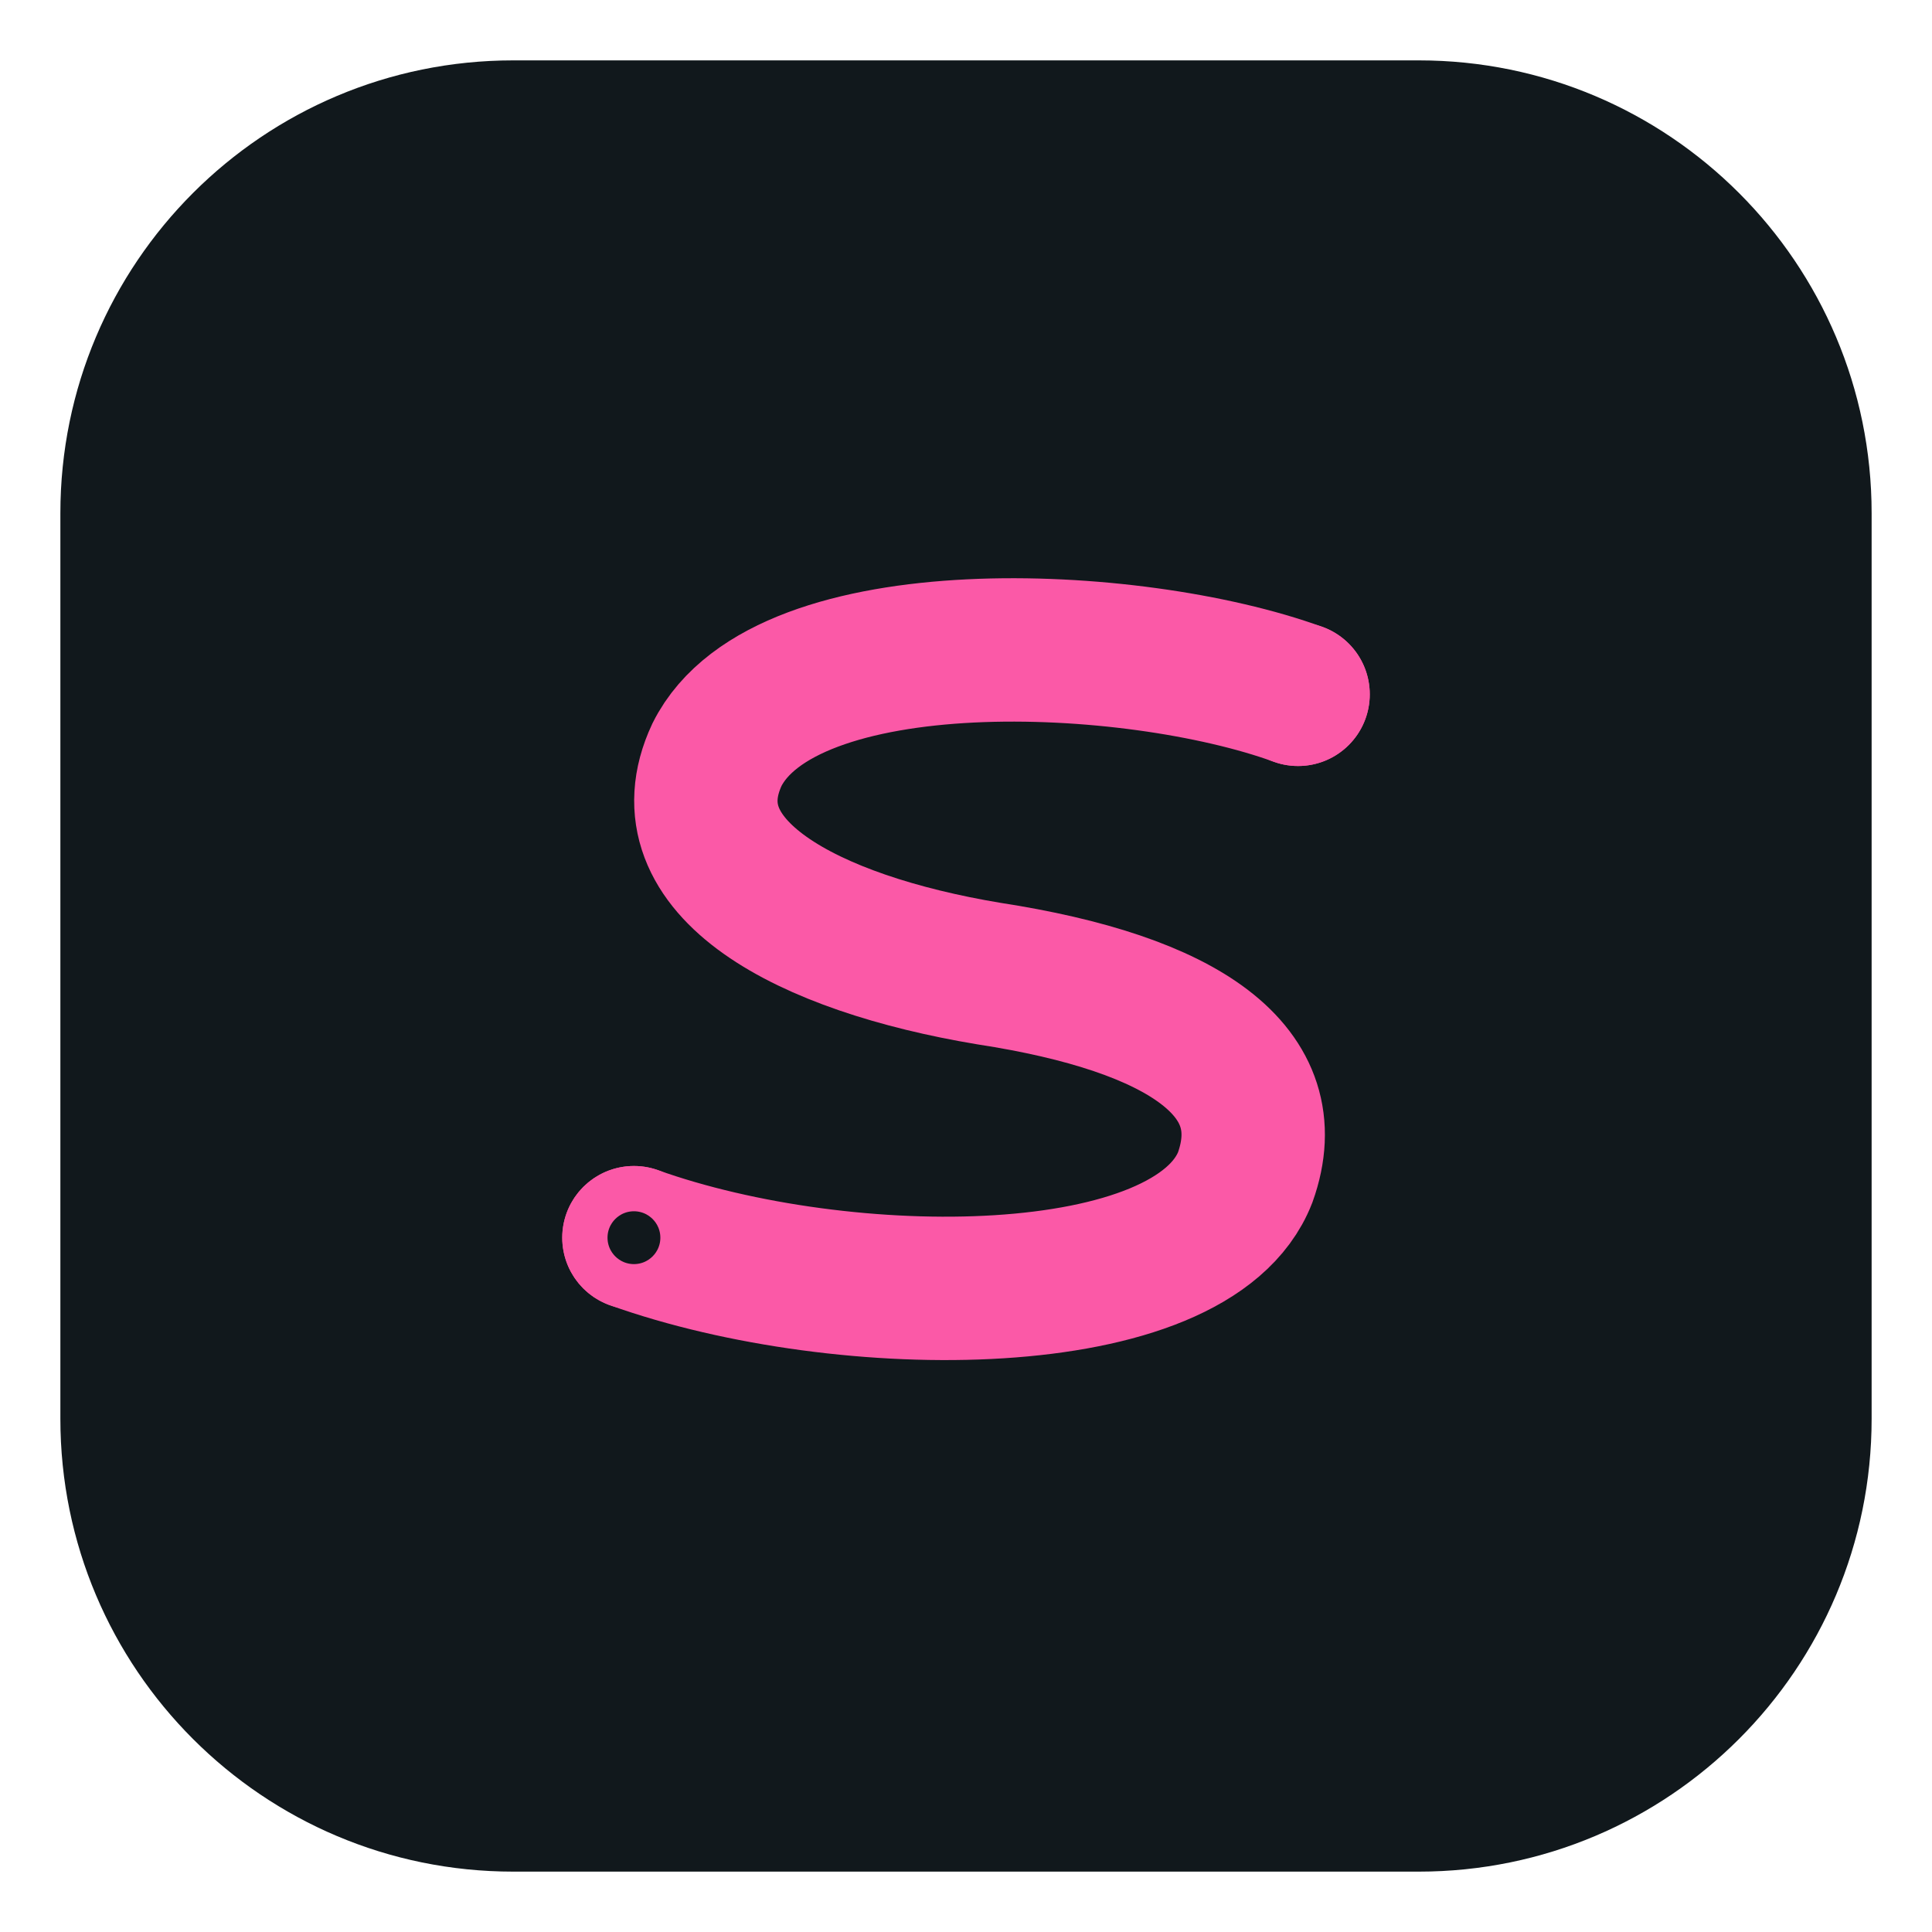
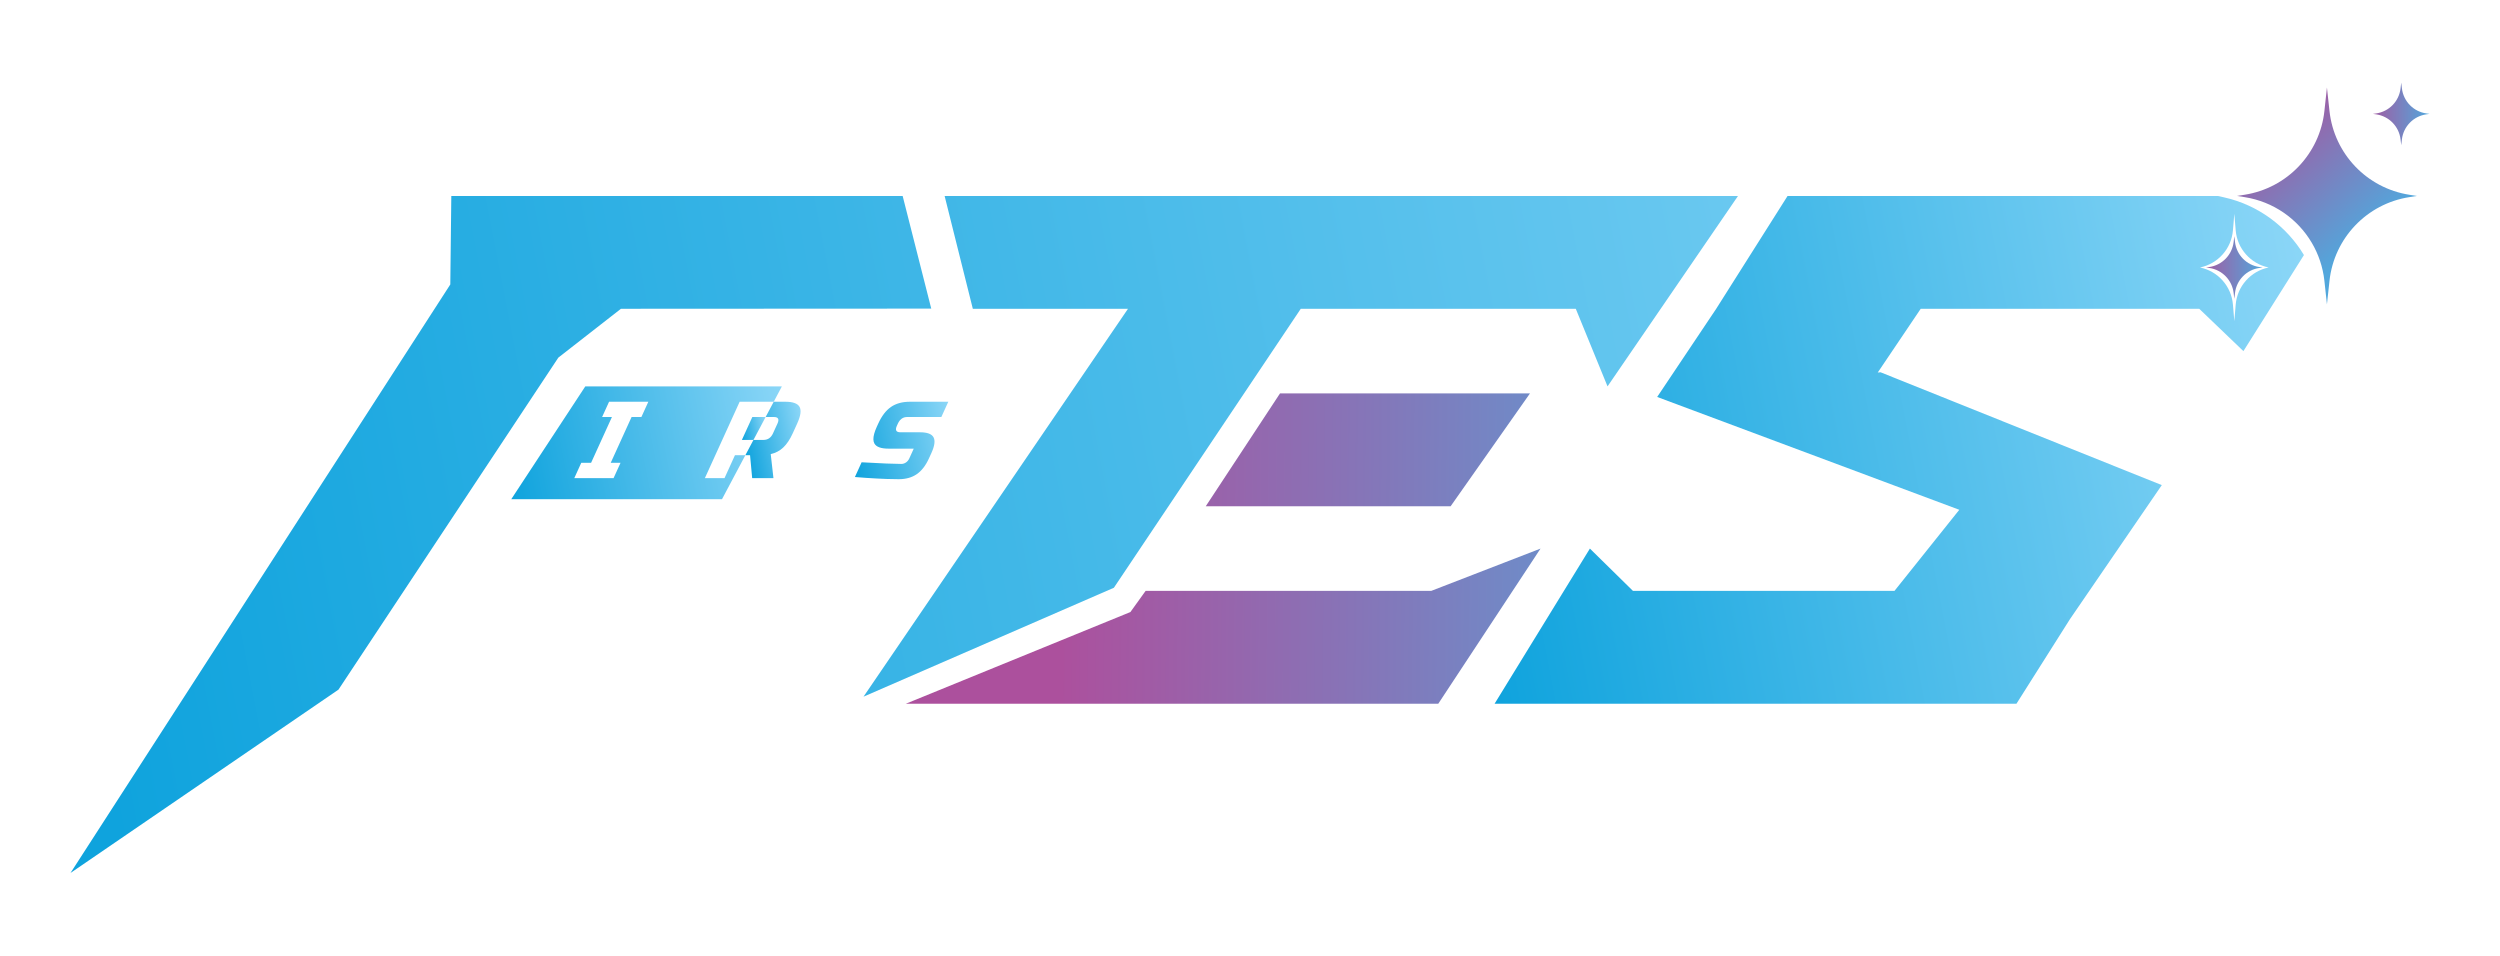
- <svg xmlns="http://www.w3.org/2000/svg" viewBox="0 0 512 512" width="512" height="512" role="img" aria-label="StarCi">
-   <rect x="16" y="16" width="480" height="480" rx="120" fill="#11181C" />
-   <path d="M 344 184 C 300 168 208 164 190 200 C 176 230 214 250 262 258 C 314 266 340 284 330 312 C 316 348 224 348 168 328" fill="none" stroke="#FB59A7" stroke-width="38" stroke-linecap="round" />
-   <circle cx="344" cy="184" r="19" fill="#FB59A7" />
-   <circle cx="168" cy="328" r="13" fill="#11181C" stroke="#FB59A7" stroke-width="12" />
+ <svg xmlns="http://www.w3.org/2000/svg" xmlns:xlink="http://www.w3.org/1999/xlink" id="Layer_1" data-name="Layer 1" viewBox="0 0 6381 2439">
+   <defs>
+     <linearGradient id="linear-gradient" x1="166.27" y1="1460.81" x2="6060.61" y2="321.02" gradientUnits="userSpaceOnUse">
+       <stop offset="0" stop-color="#0fa3dd" />
+       <stop offset="1" stop-color="#8bd6f7" />
+     </linearGradient>
+     <linearGradient id="linear-gradient-2" x1="1889.21" y1="1099.9" x2="1958.47" y2="1086.51" xlink:href="#linear-gradient" />
+     <linearGradient id="linear-gradient-3" x1="1291.19" y1="1203.13" x2="2010.74" y2="1063.99" xlink:href="#linear-gradient" />
+     <linearGradient id="linear-gradient-4" x1="1897.79" y1="1137.7" x2="2055.04" y2="1107.29" xlink:href="#linear-gradient" />
+     <linearGradient id="linear-gradient-5" x1="2709.88" y1="1141.12" x2="4509.12" y2="1157.4" gradientUnits="userSpaceOnUse">
+       <stop offset="0" stop-color="#ac509d" />
+       <stop offset="1" stop-color="#52a7dc" />
+     </linearGradient>
+     <linearGradient id="linear-gradient-6" x1="2705.78" y1="1594.42" x2="4505.02" y2="1610.7" xlink:href="#linear-gradient-5" />
+     <linearGradient id="linear-gradient-7" x1="183.51" y1="1549.91" x2="6077.84" y2="410.13" xlink:href="#linear-gradient" />
+     <linearGradient id="linear-gradient-8" x1="5630.71" y1="682.72" x2="5775.03" y2="682.72" gradientUnits="userSpaceOnUse">
+       <stop offset="0" stop-color="#9f5da4" />
+       <stop offset="1" stop-color="#52a7dc" />
+     </linearGradient>
+     <linearGradient id="linear-gradient-9" x1="5798.12" y1="337.24" x2="6036.25" y2="612.01" xlink:href="#linear-gradient-8" />
+     <linearGradient id="linear-gradient-10" x1="6056.75" y1="290.69" x2="6201.07" y2="290.69" xlink:href="#linear-gradient-8" />
+     <linearGradient id="linear-gradient-11" x1="3731.47" y1="1365.38" x2="5936.26" y2="939.04" xlink:href="#linear-gradient" />
+     <linearGradient id="linear-gradient-12" x1="2169.22" y1="1151.06" x2="2434.82" y2="1099.7" xlink:href="#linear-gradient" />
+   </defs>
+   <polygon points="179.93 2228.19 1149.36 726.05 1151.93 500.19 1438.76 500.19 2303.93 500.19 2376.93 787.69 1584.88 788.12 1425.1 912.77 863.93 1760.19 179.93 2228.19" fill="url(#linear-gradient)" />
+   <polygon points="1954.19 1064.38 1923.15 1122.86 1893.65 1122.86 1920.27 1064.38 1954.19 1064.38" fill="url(#linear-gradient-2)" />
+   <path d="M1974.88,1025.4l20.82-39.21h-501.77l-189,288h537.89l59.64-112.35h-26.55l-26.62,58.48h-50.13l88.74-194.92h86.98ZM1637.09,1064.38h-25.06l-53.24,116.95h25.06l-17.75,38.99h-100.24l17.74-38.99h25.07l53.24-116.95h-25.07l17.75-38.98h100.24l-17.74,38.98Z" fill="url(#linear-gradient-3)" />
+   <path d="M2034.74,1081.09l-11.41,25.06c-7.02,15.41-15.02,27.38-24.01,35.92-9,8.54-19.68,14.2-32.1,16.99l6.92,61.26h-54.29l-5.41-58.48h-11.98l20.69-38.98h25.55c11.14,0,19.25-5.57,24.32-16.71l11.41-25.06c5.07-11.14,2.03-16.71-9.11-16.71h-21.13l20.69-38.98h29.64c19.42.02,31.52,4.43,36.33,13.22,4.79,8.82,2.76,22.98-6.11,42.47Z" fill="url(#linear-gradient-4)" />
+   <polygon points="3905.05 1004.19 3702.55 1292.19 3077.55 1292.19 3267.05 1004.19 3905.05 1004.19" fill="url(#linear-gradient-5)" />
+   <polygon points="3932.05 1400.19 3671.05 1796.19 2312.05 1796.19 2885.24 1562.19 2924.05 1508.19 3653.05 1508.19 3932.05 1400.19" fill="url(#linear-gradient-6)" />
+   <polygon points="2411.05 500.19 2483.05 788.19 2780.05 788.19 2879.05 788.19 2204.05 1778.19 2843.05 1500.19 3320.05 788.19 4022.05 788.19 4103.05 986.19 4436.05 500.19 2411.05 500.19" fill="url(#linear-gradient-7)" />
+   <path d="M5775.03,682.72l-8.25,1.2c-32.78,4.72-58.28,30.9-62.16,63.79l-1.75,14.89-1.75-14.89c-3.87-32.89-29.38-59.07-62.16-63.79l-8.25-1.2,8.25-1.19c32.78-4.72,58.29-30.9,62.16-63.79l1.75-14.89,1.75,14.89c3.88,32.89,29.38,59.07,62.16,63.79l8.25,1.19Z" fill="url(#linear-gradient-8)" />
+   <path d="M6168.84,500.13l-19.46,3.06c-108.35,17.02-191.81,104.61-203.6,213.65l-6.49,60.08-6.5-60.08c-3.81-35.26-15.12-68.29-32.34-97.4-36.03-60.91-97.94-104.73-171.25-116.25l-19.09-3-.38-.06,19.47-3.06c108.35-17.03,191.81-104.61,203.59-213.66l6.5-60.07,6.49,60.07c11.79,109.05,95.25,196.63,203.6,213.66l19.46,3.06Z" fill="url(#linear-gradient-9)" />
+   <path d="M6128.91,210.81l1.75,14.89c3.87,32.89,29.38,59.07,62.15,63.8l8.25,1.19-8.25,1.19c-32.78,4.73-58.28,30.91-62.15,63.8l-1.75,14.89-1.75-14.89c-3.87-32.89-29.38-59.07-62.15-63.8l-8.25-1.19,8.25-1.19c32.78-4.73,58.28-30.91,62.15-63.8l1.75-14.89Z" fill="url(#linear-gradient-10)" />
+   <path d="M5675.92,503.55l-15.13-3.36h-1098.21l-182.18,288-150.63,225,771.13,288-165.44,207h-667.5l-109.91-108-243.27,396h1332.01l136.63-216,234.33-342-717.82-288-7.19.66,109.66-162.66h711l112.69,108,154.47-245.19c-44.09-73.4-117.01-127.98-204.64-147.45ZM5732.69,716.05c-14.8,16.65-24.34,37.98-26.28,61.34l-3.54,42.51-3.54-42.51c-3.89-46.73-38.14-85.29-84.09-94.67,22.97-4.69,43.03-16.67,57.82-33.32s24.33-37.97,26.27-61.34l3.54-42.51,3.54,42.51c3.89,46.73,38.15,85.29,84.09,94.66-22.97,4.69-43.02,16.67-57.81,33.33Z" fill="url(#linear-gradient-11)" />
+   <path d="M2289.26,1086.66c-5.07,11.14-2.04,16.71,9.1,16.71h50.12c18.19,0,29.62,4.27,34.27,12.8,4.65,8.55,2.84,21.91-5.44,40.1l-6.34,13.92c-8.28,18.2-18.64,31.57-31.06,40.1-12.43,8.54-27.74,12.81-45.93,12.81-9.47,0-19.41-.19-29.82-.56l-25.11-1.11c-18.51-.93-37.51-2.23-56.98-3.9l17.11-37.59c49.59,2.79,83.4,4.18,101.41,4.18,4.26,0,8.22-1.26,11.87-3.76,3.65-2.51,6.44-5.89,8.39-10.17l11.4-25.06h-64.04c-19.49,0-31.64-4.4-36.44-13.22-3.21-5.88-3.37-14.13-.48-24.75,1.43-5.31,3.62-11.22,6.58-17.72l3.8-8.35c8.88-19.49,19.73-33.65,32.56-42.47,12.83-8.81,28.99-13.22,48.49-13.22h97.73l-17.74,38.98h-86.6c-.51,0-1,.01-1.49.04-.2.02-.38.03-.56.03-11.22.07-17.75,9.16-17.75,9.16-1.71,2.12-3.21,4.62-4.51,7.48l-2.54,5.57Z" fill="url(#linear-gradient-12)" />
</svg>
